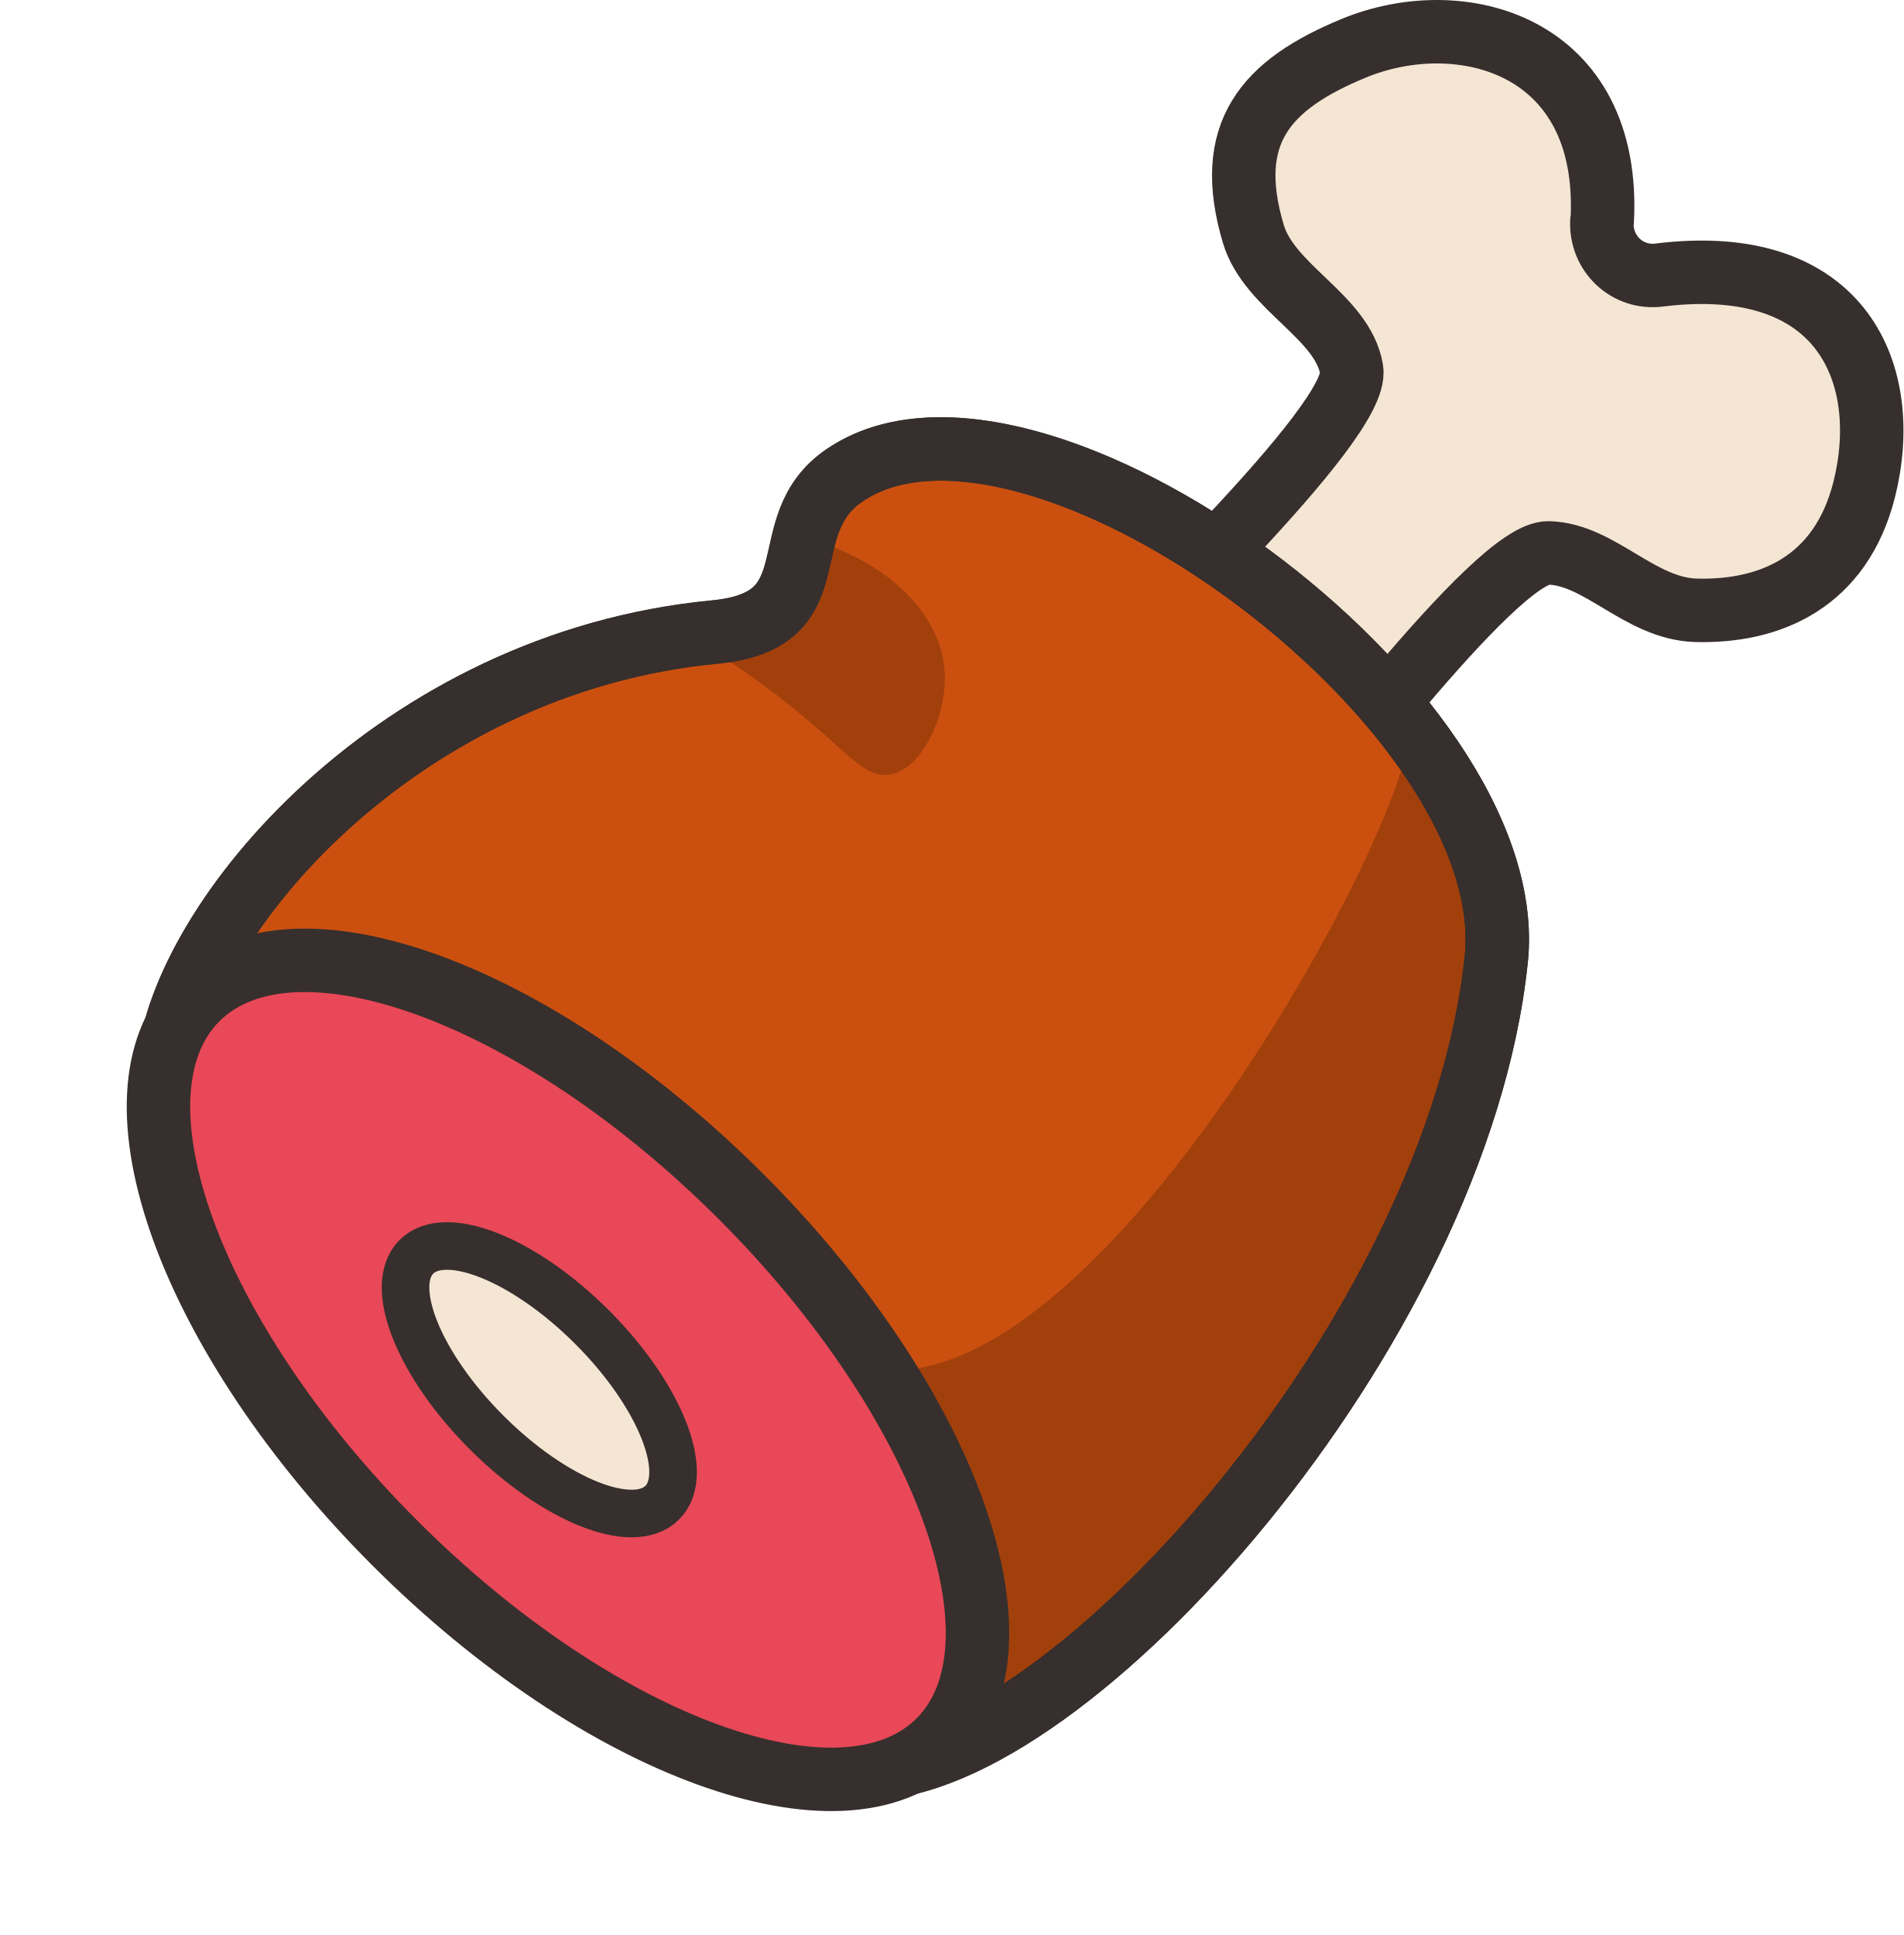
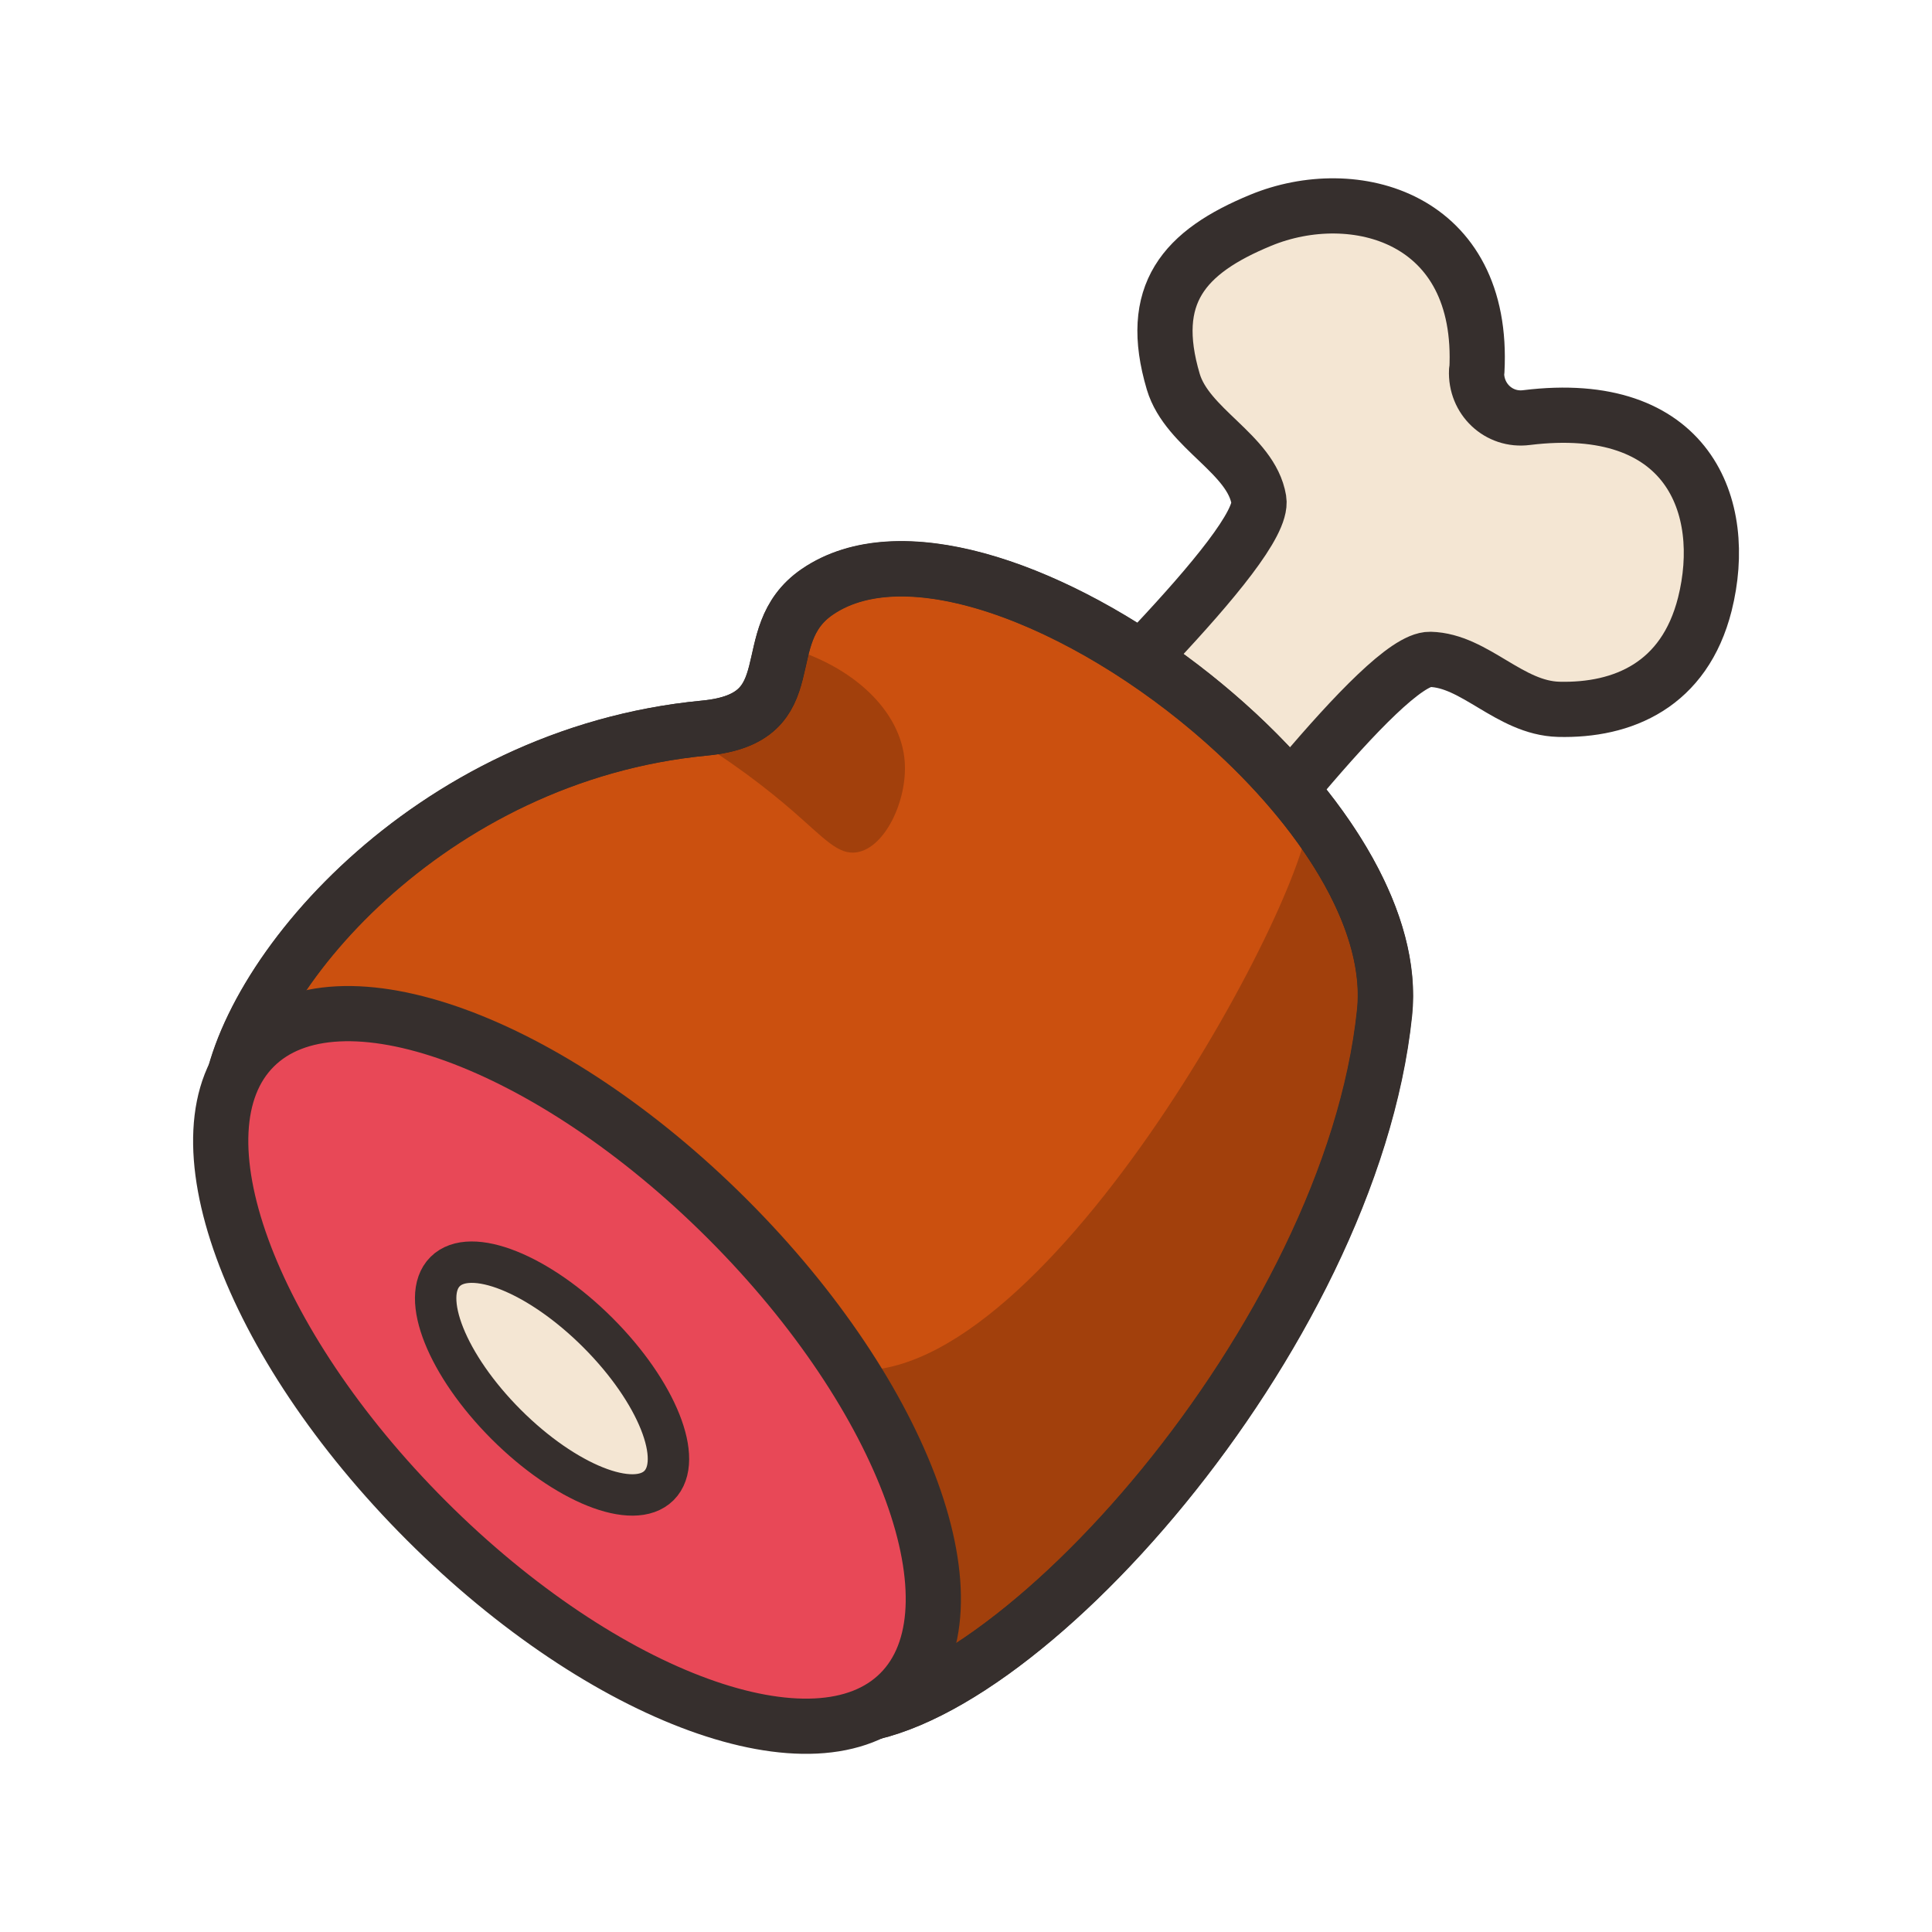
- <svg xmlns="http://www.w3.org/2000/svg" width="60" height="61" viewBox="0 0 60 61" fill="none">
-   <path d="M50.5 6.97C50.45 7.99 51.3 8.8 52.31 8.67C58.16 7.95 59.66 11.88 58.77 15.43C58.03 18.36 55.8 19.3 53.47 19.24C51.69 19.19 50.44 17.47 48.82 17.43C47.13 17.39 41.16 25.48 39.54 27.32L33.69 22.26C35.27 20.39 42.89 13.32 42.61 11.65C42.33 9.98 40.02 9.08 39.51 7.37C38.57 4.2 39.89 2.67 42.68 1.52C46.05 0.13 50.81 1.39 50.51 6.98L50.5 6.97Z" fill="#F4E6D3" stroke="#362F2D" stroke-width="2" stroke-linecap="round" stroke-linejoin="round" />
-   <path d="M47.17 30.24C45.95 41.98 33.64 55.74 27.36 55.74C26.04 55.74 24.51 55.21 22.87 54.32C15.06 50.05 4.96 37.37 5.3 33.62C5.71 29.01 12.51 20.88 22.53 19.92C26.32 19.56 24.27 16.59 26.61 14.99C30.08 12.61 36.94 15.61 41.79 20.1C45.13 23.19 47.51 26.99 47.17 30.24Z" fill="#CB500F" stroke="#362F2D" stroke-width="2" stroke-linecap="round" stroke-linejoin="round" />
-   <path opacity="0.2" d="M47.17 30.24C45.95 41.98 33.64 55.74 27.36 55.74C26.04 55.74 24.51 55.21 22.87 54.32C22.2 49.57 27.3 44.94 27.81 43.18C35.02 43.8 44.77 25.37 44.41 22.93C46.17 24.76 47.52 26.99 47.18 30.24H47.17Z" fill="black" />
-   <path opacity="0.2" d="M21.68 20.03C22.64 20.57 23.84 20.45 24.65 19.72C25.42 19.03 25.69 17.92 25.33 16.94C27.88 17.61 29.65 19.29 29.78 21.14C29.88 22.52 29.08 24.25 28.05 24.42C27.37 24.53 26.87 23.92 25.73 22.93C24.83 22.15 23.5 21.1 21.68 20.03Z" fill="black" />
-   <path d="M27.36 55.75C19.75 55.75 4.9 38.17 5.3 33.63C5.71 29.02 12.51 20.88 22.53 19.93C26.32 19.57 24.28 16.6 26.62 14.99C32.47 10.98 48.01 22.27 47.17 30.24C45.95 41.98 33.64 55.75 27.36 55.75Z" stroke="#362F2D" stroke-width="2" stroke-linecap="round" stroke-linejoin="round" />
-   <path d="M29.601 54.88C32.616 51.865 29.824 44.184 23.365 37.725C16.905 31.266 9.225 28.474 6.21 31.488C3.195 34.503 5.988 42.184 12.447 48.643C18.906 55.102 26.587 57.894 29.601 54.88Z" fill="#E84857" stroke="#362F2D" stroke-width="2" stroke-linecap="round" stroke-linejoin="round" />
-   <path d="M20.877 47.371C21.794 46.454 20.803 43.975 18.663 41.835C16.523 39.695 14.044 38.704 13.127 39.621C12.209 40.539 13.2 43.018 15.34 45.158C17.48 47.298 19.959 48.289 20.877 47.371Z" fill="#F4E6D3" stroke="#362F2D" stroke-width="1.5" stroke-linecap="round" stroke-linejoin="round" />
+ <svg xmlns="http://www.w3.org/2000/svg" width="70" height="70" viewBox="0 0 70 70" fill="none">
+   <path d="M53.5 13.43C53.45 14.45 54.3 15.26 55.31 15.13C61.16 14.41 62.66 18.34 61.77 21.89C61.03 24.82 58.8 25.76 56.47 25.7C54.69 25.65 53.44 23.93 51.82 23.89C50.13 23.85 44.16 31.94 42.54 33.78L36.69 28.72C38.27 26.85 45.89 19.78 45.61 18.11C45.33 16.44 43.02 15.54 42.51 13.83C41.57 10.66 42.89 9.13 45.68 7.98C49.05 6.59 53.81 7.85 53.51 13.44L53.5 13.43Z" fill="#F4E6D3" stroke="#362F2D" stroke-width="2" stroke-linecap="round" stroke-linejoin="round" />
+   <path d="M50.17 36.7C48.95 48.44 36.64 62.2 30.36 62.2C29.04 62.2 27.51 61.67 25.87 60.78C18.06 56.51 7.96 43.83 8.3 40.08C8.71 35.47 15.51 27.34 25.53 26.38C29.32 26.02 27.27 23.05 29.61 21.45C33.08 19.07 39.94 22.07 44.79 26.56C48.13 29.65 50.51 33.45 50.17 36.7Z" fill="#CB500F" stroke="#362F2D" stroke-width="2" stroke-linecap="round" stroke-linejoin="round" />
+   <path opacity="0.2" d="M50.17 36.7C48.95 48.44 36.64 62.2 30.36 62.2C29.04 62.2 27.51 61.67 25.87 60.78C25.2 56.03 30.3 51.4 30.81 49.64C38.02 50.26 47.77 31.83 47.41 29.39C49.17 31.22 50.52 33.45 50.18 36.7H50.17Z" fill="black" />
+   <path opacity="0.2" d="M24.68 26.49C25.64 27.03 26.84 26.91 27.65 26.18C28.42 25.49 28.69 24.38 28.33 23.4C30.88 24.07 32.65 25.75 32.78 27.6C32.88 28.98 32.08 30.71 31.05 30.88C30.37 30.99 29.87 30.38 28.73 29.39C27.83 28.61 26.5 27.56 24.68 26.49Z" fill="black" />
+   <path d="M30.35 62.2C22.74 62.2 7.89 44.62 8.29 40.08C8.7 35.47 15.5 27.33 25.52 26.38C29.31 26.02 27.27 23.05 29.61 21.44C35.46 17.43 51 28.72 50.16 36.69C48.94 48.43 36.63 62.2 30.35 62.2Z" stroke="#362F2D" stroke-width="2" stroke-linecap="round" stroke-linejoin="round" />
+   <path d="M32.602 61.331C35.617 58.316 32.825 50.636 26.365 44.176C19.906 37.717 12.226 34.925 9.211 37.94C6.196 40.955 8.988 48.635 15.447 55.094C21.907 61.553 29.587 64.346 32.602 61.331Z" fill="#E84857" stroke="#362F2D" stroke-width="2" stroke-linecap="round" stroke-linejoin="round" />
+   <path d="M23.877 53.823C24.795 52.905 23.804 50.426 21.664 48.286C19.524 46.146 17.045 45.155 16.127 46.073C15.209 46.991 16.2 49.469 18.34 51.61C20.48 53.75 22.959 54.74 23.877 53.823Z" fill="#F4E6D3" stroke="#362F2D" stroke-width="1.5" stroke-linecap="round" stroke-linejoin="round" />
</svg>
